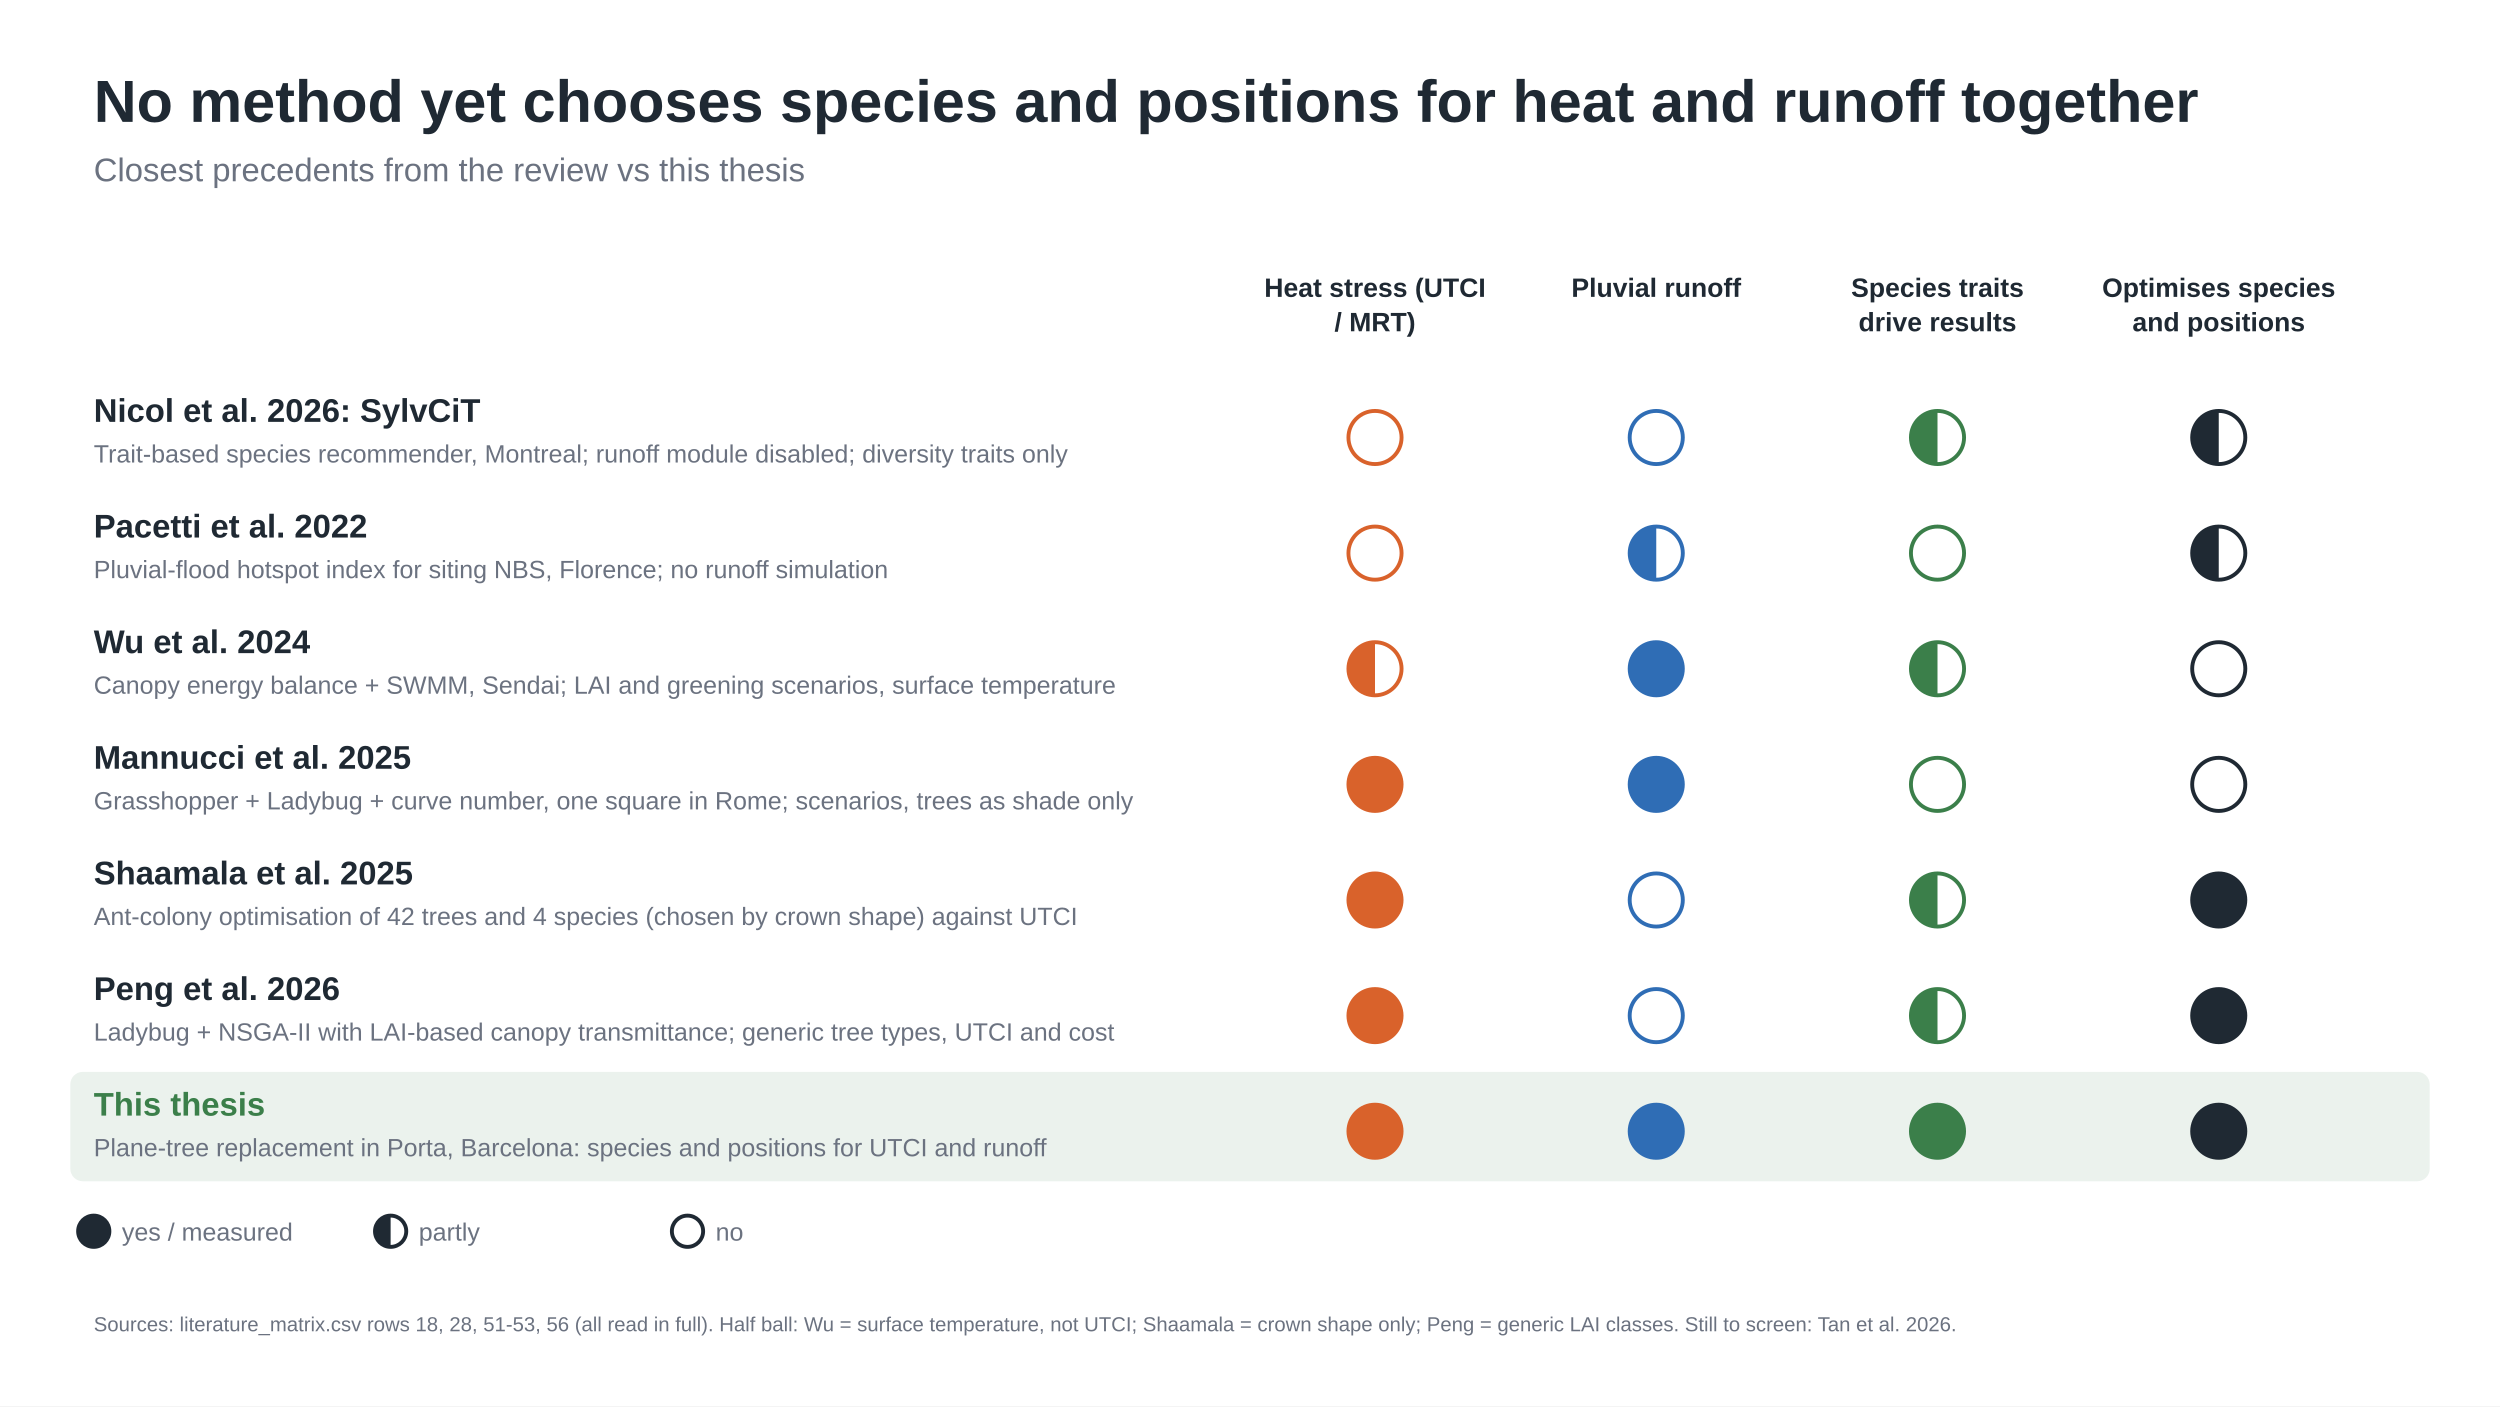
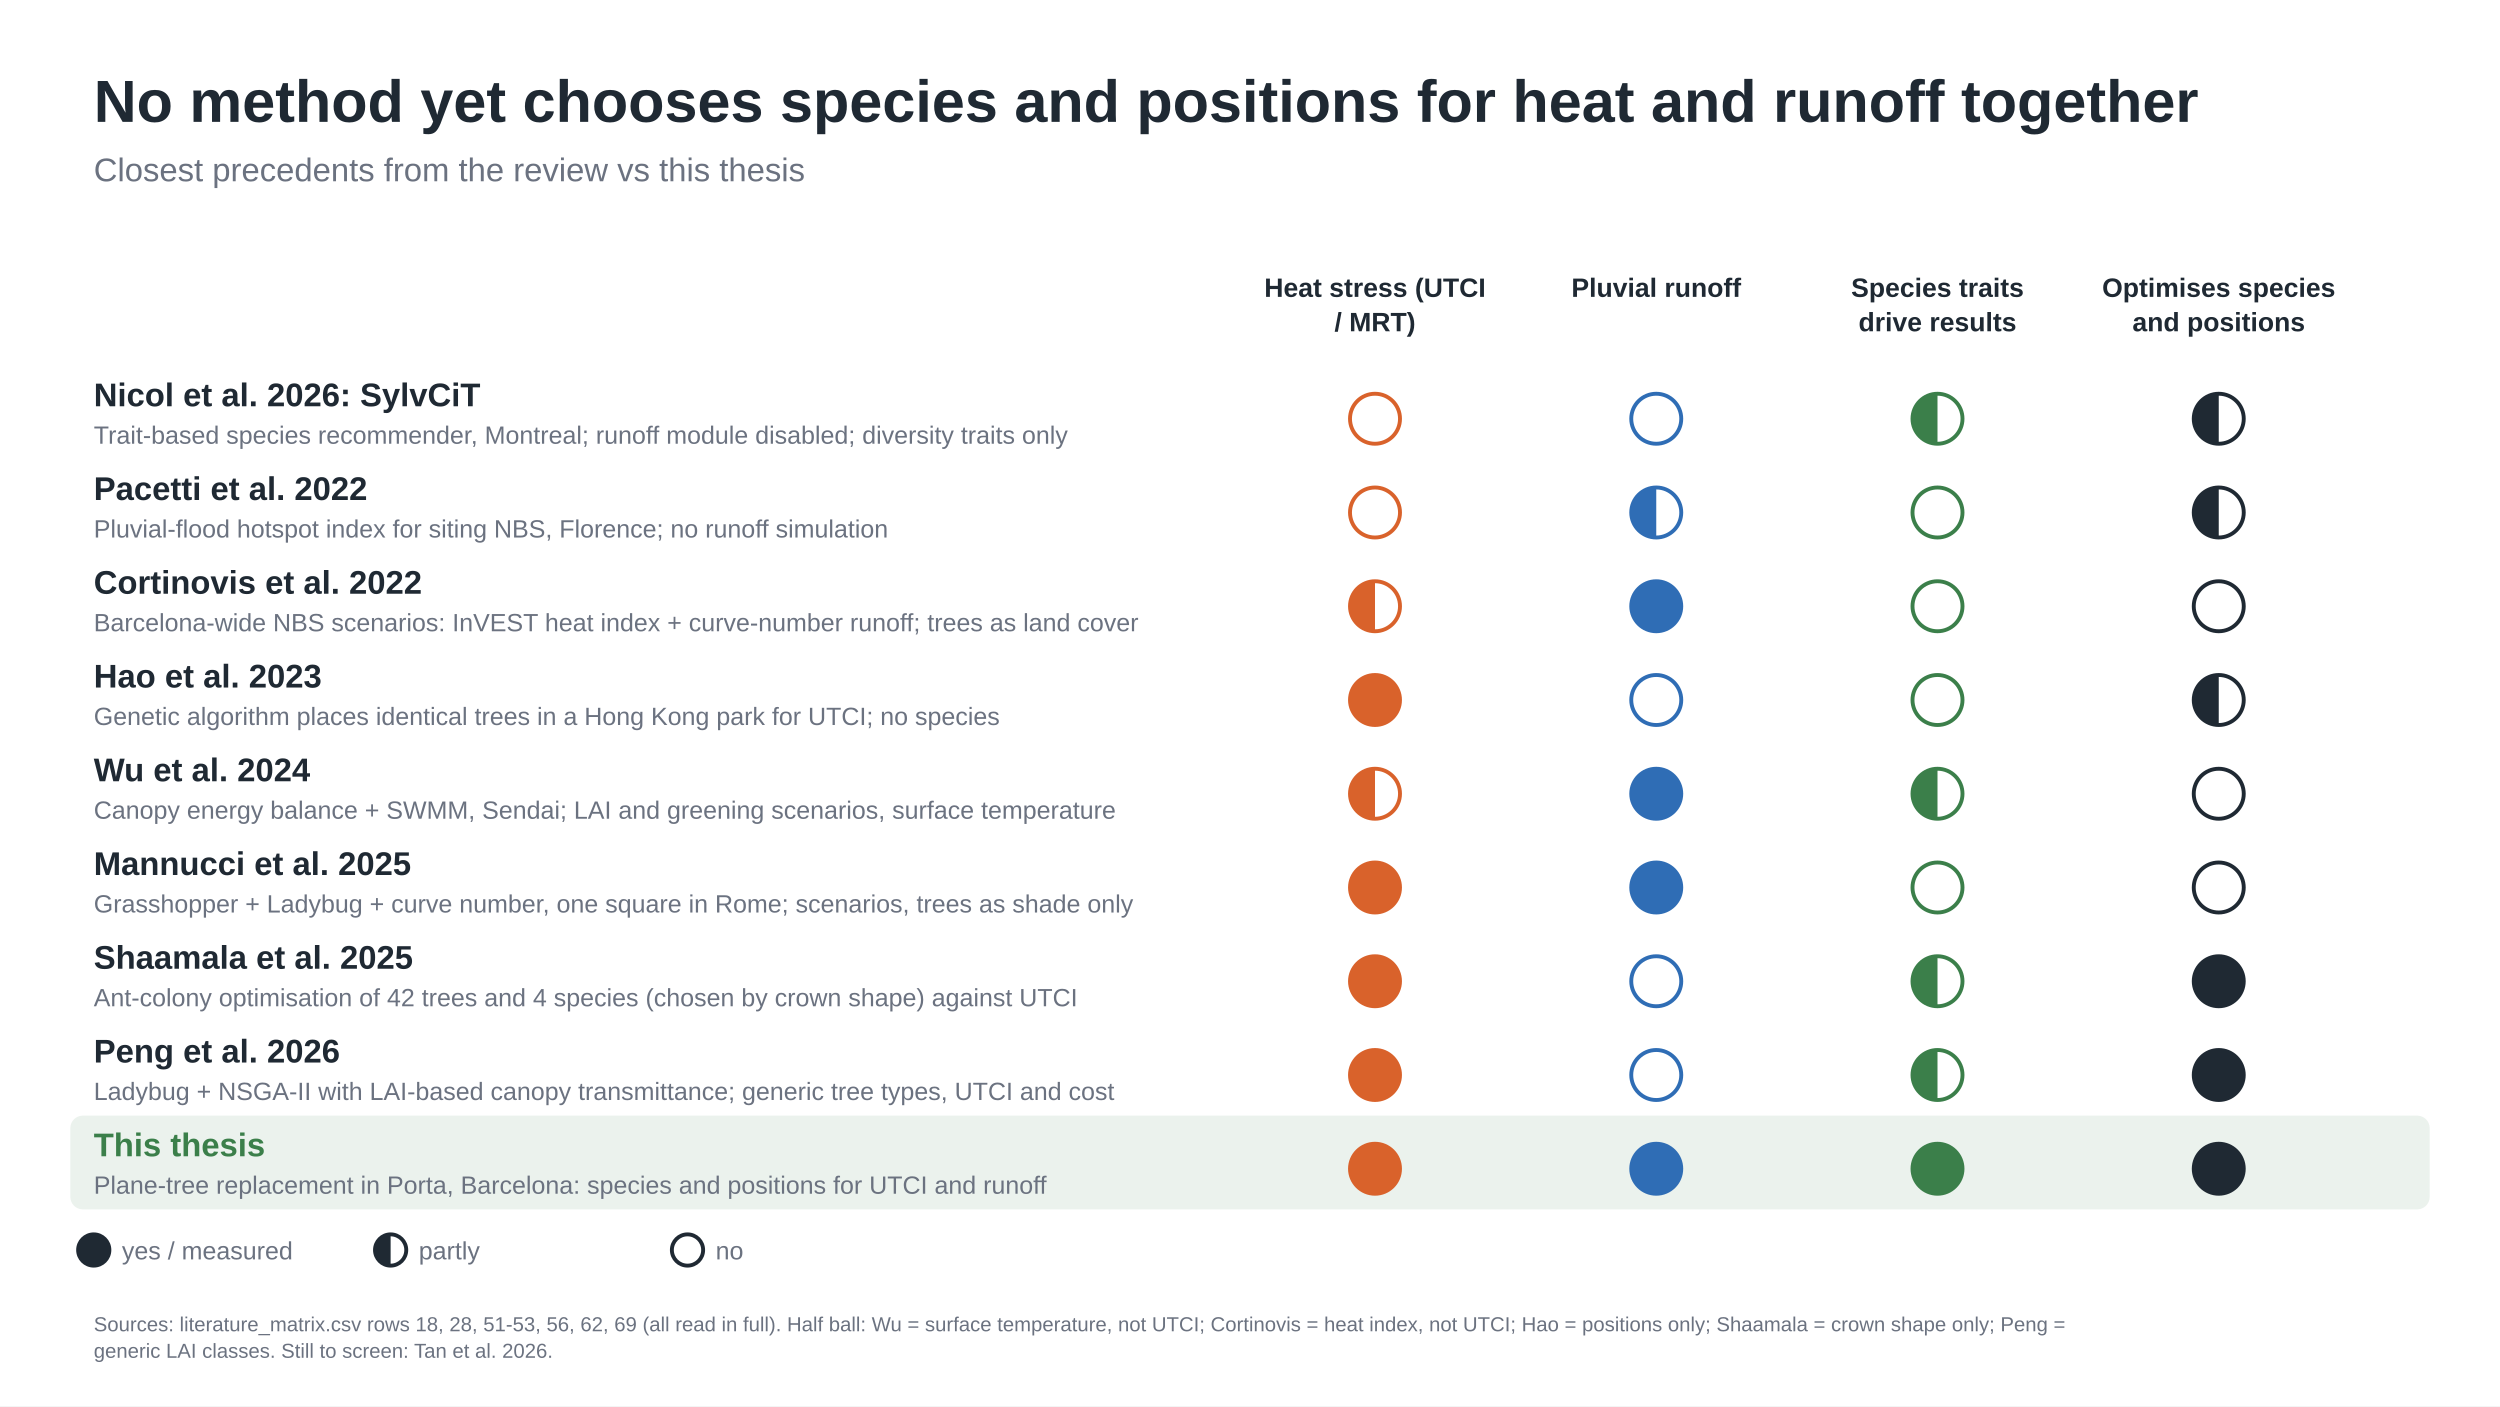
<svg xmlns="http://www.w3.org/2000/svg" width="1600" height="900" viewBox="0 0 1600 900" font-family="Arial, Helvetica, sans-serif">
  <defs>
    <marker id="arr" viewBox="0 0 10 10" refX="9" refY="5" markerWidth="7" markerHeight="7" orient="auto">
      <path d="M0,0 L10,5 L0,10 z" fill="#6B7280" />
    </marker>
  </defs>
  <rect width="1600" height="900" fill="#FFFFFF" />
  <text x="60" y="78" font-size="38" fill="#1F2933" font-weight="bold" text-anchor="start">No method yet chooses species and positions for heat and runoff together</text>
  <text x="60" y="116" font-size="21" fill="#6B7280" font-weight="normal" text-anchor="start">Closest precedents from the review vs this thesis</text>
  <text x="880" y="190" font-size="17" fill="#1F2933" font-weight="bold" text-anchor="middle">Heat stress (UTCI</text>
  <text x="880" y="212" font-size="17" fill="#1F2933" font-weight="bold" text-anchor="middle">/ MRT)</text>
  <text x="1060" y="190" font-size="17" fill="#1F2933" font-weight="bold" text-anchor="middle">Pluvial runoff</text>
  <text x="1240" y="190" font-size="17" fill="#1F2933" font-weight="bold" text-anchor="middle">Species traits</text>
  <text x="1240" y="212" font-size="17" fill="#1F2933" font-weight="bold" text-anchor="middle">drive results</text>
  <text x="1420" y="190" font-size="17" fill="#1F2933" font-weight="bold" text-anchor="middle">Optimises species</text>
  <text x="1420" y="212" font-size="17" fill="#1F2933" font-weight="bold" text-anchor="middle">and positions</text>
-   <text x="60" y="270" font-size="21" fill="#1F2933" font-weight="bold" text-anchor="start">Nicol et al. 2026: SylvCiT</text>
-   <text x="60" y="296" font-size="16" fill="#6B7280" font-weight="normal" text-anchor="start">Trait-based species recommender, Montreal; runoff module disabled; diversity traits only</text>
-   <circle cx="880" cy="280" r="17" fill="#FFFFFF" stroke="#D9622B" stroke-width="2.5" />
-   <circle cx="1060" cy="280" r="17" fill="#FFFFFF" stroke="#2F6DB5" stroke-width="2.5" />
-   <circle cx="1240" cy="280" r="17" fill="#FFFFFF" stroke="#3B7F4A" stroke-width="2.5" />
-   <path d="M1240,263 A17,17 0 0,0 1240,297 Z" fill="#3B7F4A" />
-   <circle cx="1420" cy="280" r="17" fill="#FFFFFF" stroke="#1F2933" stroke-width="2.5" />
-   <path d="M1420,263 A17,17 0 0,0 1420,297 Z" fill="#1F2933" />
-   <text x="60" y="344" font-size="21" fill="#1F2933" font-weight="bold" text-anchor="start">Pacetti et al. 2022</text>
-   <text x="60" y="370" font-size="16" fill="#6B7280" font-weight="normal" text-anchor="start">Pluvial-flood hotspot index for siting NBS, Florence; no runoff simulation</text>
-   <circle cx="880" cy="354" r="17" fill="#FFFFFF" stroke="#D9622B" stroke-width="2.5" />
-   <circle cx="1060" cy="354" r="17" fill="#FFFFFF" stroke="#2F6DB5" stroke-width="2.5" />
-   <path d="M1060,337 A17,17 0 0,0 1060,371 Z" fill="#2F6DB5" />
-   <circle cx="1240" cy="354" r="17" fill="#FFFFFF" stroke="#3B7F4A" stroke-width="2.5" />
-   <circle cx="1420" cy="354" r="17" fill="#FFFFFF" stroke="#1F2933" stroke-width="2.5" />
-   <path d="M1420,337 A17,17 0 0,0 1420,371 Z" fill="#1F2933" />
-   <text x="60" y="418" font-size="21" fill="#1F2933" font-weight="bold" text-anchor="start">Wu et al. 2024</text>
-   <text x="60" y="444" font-size="16" fill="#6B7280" font-weight="normal" text-anchor="start">Canopy energy balance + SWMM, Sendai; LAI and greening scenarios, surface temperature</text>
-   <circle cx="880" cy="428" r="17" fill="#FFFFFF" stroke="#D9622B" stroke-width="2.5" />
-   <path d="M880,411 A17,17 0 0,0 880,445 Z" fill="#D9622B" />
-   <circle cx="1060" cy="428" r="17" fill="#FFFFFF" stroke="#2F6DB5" stroke-width="2.5" />
-   <circle cx="1060" cy="428" r="17" fill="#2F6DB5" />
-   <circle cx="1240" cy="428" r="17" fill="#FFFFFF" stroke="#3B7F4A" stroke-width="2.5" />
-   <path d="M1240,411 A17,17 0 0,0 1240,445 Z" fill="#3B7F4A" />
-   <circle cx="1420" cy="428" r="17" fill="#FFFFFF" stroke="#1F2933" stroke-width="2.5" />
-   <text x="60" y="492" font-size="21" fill="#1F2933" font-weight="bold" text-anchor="start">Mannucci et al. 2025</text>
-   <text x="60" y="518" font-size="16" fill="#6B7280" font-weight="normal" text-anchor="start">Grasshopper + Ladybug + curve number, one square in Rome; scenarios, trees as shade only</text>
-   <circle cx="880" cy="502" r="17" fill="#FFFFFF" stroke="#D9622B" stroke-width="2.5" />
-   <circle cx="880" cy="502" r="17" fill="#D9622B" />
-   <circle cx="1060" cy="502" r="17" fill="#FFFFFF" stroke="#2F6DB5" stroke-width="2.5" />
-   <circle cx="1060" cy="502" r="17" fill="#2F6DB5" />
-   <circle cx="1240" cy="502" r="17" fill="#FFFFFF" stroke="#3B7F4A" stroke-width="2.5" />
-   <circle cx="1420" cy="502" r="17" fill="#FFFFFF" stroke="#1F2933" stroke-width="2.5" />
-   <text x="60" y="566" font-size="21" fill="#1F2933" font-weight="bold" text-anchor="start">Shaamala et al. 2025</text>
-   <text x="60" y="592" font-size="16" fill="#6B7280" font-weight="normal" text-anchor="start">Ant-colony optimisation of 42 trees and 4 species (chosen by crown shape) against UTCI</text>
-   <circle cx="880" cy="576" r="17" fill="#FFFFFF" stroke="#D9622B" stroke-width="2.5" />
-   <circle cx="880" cy="576" r="17" fill="#D9622B" />
-   <circle cx="1060" cy="576" r="17" fill="#FFFFFF" stroke="#2F6DB5" stroke-width="2.5" />
-   <circle cx="1240" cy="576" r="17" fill="#FFFFFF" stroke="#3B7F4A" stroke-width="2.5" />
-   <path d="M1240,559 A17,17 0 0,0 1240,593 Z" fill="#3B7F4A" />
-   <circle cx="1420" cy="576" r="17" fill="#FFFFFF" stroke="#1F2933" stroke-width="2.5" />
-   <circle cx="1420" cy="576" r="17" fill="#1F2933" />
-   <text x="60" y="640" font-size="21" fill="#1F2933" font-weight="bold" text-anchor="start">Peng et al. 2026</text>
-   <text x="60" y="666" font-size="16" fill="#6B7280" font-weight="normal" text-anchor="start">Ladybug + NSGA-II with LAI-based canopy transmittance; generic tree types, UTCI and cost</text>
-   <circle cx="880" cy="650" r="17" fill="#FFFFFF" stroke="#D9622B" stroke-width="2.5" />
-   <circle cx="880" cy="650" r="17" fill="#D9622B" />
-   <circle cx="1060" cy="650" r="17" fill="#FFFFFF" stroke="#2F6DB5" stroke-width="2.5" />
-   <circle cx="1240" cy="650" r="17" fill="#FFFFFF" stroke="#3B7F4A" stroke-width="2.5" />
-   <path d="M1240,633 A17,17 0 0,0 1240,667 Z" fill="#3B7F4A" />
-   <circle cx="1420" cy="650" r="17" fill="#FFFFFF" stroke="#1F2933" stroke-width="2.5" />
-   <circle cx="1420" cy="650" r="17" fill="#1F2933" />
-   <rect x="45" y="686" width="1510" height="70" rx="8" fill="#3B7F4A" fill-opacity="0.1" stroke="none" stroke-width="2" />
-   <text x="60" y="714" font-size="21" fill="#3B7F4A" font-weight="bold" text-anchor="start">This thesis</text>
-   <text x="60" y="740" font-size="16" fill="#6B7280" font-weight="normal" text-anchor="start">Plane-tree replacement in Porta, Barcelona: species and positions for UTCI and runoff</text>
-   <circle cx="880" cy="724" r="17" fill="#FFFFFF" stroke="#D9622B" stroke-width="2.5" />
-   <circle cx="880" cy="724" r="17" fill="#D9622B" />
-   <circle cx="1060" cy="724" r="17" fill="#FFFFFF" stroke="#2F6DB5" stroke-width="2.5" />
-   <circle cx="1060" cy="724" r="17" fill="#2F6DB5" />
-   <circle cx="1240" cy="724" r="17" fill="#FFFFFF" stroke="#3B7F4A" stroke-width="2.5" />
-   <circle cx="1240" cy="724" r="17" fill="#3B7F4A" />
-   <circle cx="1420" cy="724" r="17" fill="#FFFFFF" stroke="#1F2933" stroke-width="2.5" />
-   <circle cx="1420" cy="724" r="17" fill="#1F2933" />
-   <circle cx="60" cy="788" r="10" fill="#FFFFFF" stroke="#1F2933" stroke-width="2.5" />
-   <circle cx="60" cy="788" r="10" fill="#1F2933" />
-   <text x="78" y="794" font-size="16" fill="#6B7280" font-weight="normal" text-anchor="start">yes / measured</text>
-   <circle cx="250" cy="788" r="10" fill="#FFFFFF" stroke="#1F2933" stroke-width="2.5" />
-   <path d="M250,778 A10,10 0 0,0 250,798 Z" fill="#1F2933" />
-   <text x="268" y="794" font-size="16" fill="#6B7280" font-weight="normal" text-anchor="start">partly</text>
-   <circle cx="440" cy="788" r="10" fill="#FFFFFF" stroke="#1F2933" stroke-width="2.5" />
-   <text x="458" y="794" font-size="16" fill="#6B7280" font-weight="normal" text-anchor="start">no</text>
-   <text x="60" y="852" font-size="13" fill="#6B7280" font-weight="normal" text-anchor="start">Sources: literature_matrix.csv rows 18, 28, 51-53, 56 (all read in full). Half ball: Wu = surface temperature, not UTCI; Shaamala = crown shape only; Peng = generic LAI classes. Still to screen: Tan et al. 2026.</text>
+   <text x="60" y="260" font-size="21" fill="#1F2933" font-weight="bold" text-anchor="start">Nicol et al. 2026: SylvCiT</text>
+   <text x="60" y="284" font-size="16" fill="#6B7280" font-weight="normal" text-anchor="start">Trait-based species recommender, Montreal; runoff module disabled; diversity traits only</text>
+   <circle cx="880" cy="268" r="16" fill="#FFFFFF" stroke="#D9622B" stroke-width="2.5" />
+   <circle cx="1060" cy="268" r="16" fill="#FFFFFF" stroke="#2F6DB5" stroke-width="2.5" />
+   <circle cx="1240" cy="268" r="16" fill="#FFFFFF" stroke="#3B7F4A" stroke-width="2.5" />
+   <path d="M1240,252 A16,16 0 0,0 1240,284 Z" fill="#3B7F4A" />
+   <circle cx="1420" cy="268" r="16" fill="#FFFFFF" stroke="#1F2933" stroke-width="2.5" />
+   <path d="M1420,252 A16,16 0 0,0 1420,284 Z" fill="#1F2933" />
+   <text x="60" y="320" font-size="21" fill="#1F2933" font-weight="bold" text-anchor="start">Pacetti et al. 2022</text>
+   <text x="60" y="344" font-size="16" fill="#6B7280" font-weight="normal" text-anchor="start">Pluvial-flood hotspot index for siting NBS, Florence; no runoff simulation</text>
+   <circle cx="880" cy="328" r="16" fill="#FFFFFF" stroke="#D9622B" stroke-width="2.5" />
+   <circle cx="1060" cy="328" r="16" fill="#FFFFFF" stroke="#2F6DB5" stroke-width="2.5" />
+   <path d="M1060,312 A16,16 0 0,0 1060,344 Z" fill="#2F6DB5" />
+   <circle cx="1240" cy="328" r="16" fill="#FFFFFF" stroke="#3B7F4A" stroke-width="2.5" />
+   <circle cx="1420" cy="328" r="16" fill="#FFFFFF" stroke="#1F2933" stroke-width="2.5" />
+   <path d="M1420,312 A16,16 0 0,0 1420,344 Z" fill="#1F2933" />
+   <text x="60" y="380" font-size="21" fill="#1F2933" font-weight="bold" text-anchor="start">Cortinovis et al. 2022</text>
+   <text x="60" y="404" font-size="16" fill="#6B7280" font-weight="normal" text-anchor="start">Barcelona-wide NBS scenarios: InVEST heat index + curve-number runoff; trees as land cover</text>
+   <circle cx="880" cy="388" r="16" fill="#FFFFFF" stroke="#D9622B" stroke-width="2.5" />
+   <path d="M880,372 A16,16 0 0,0 880,404 Z" fill="#D9622B" />
+   <circle cx="1060" cy="388" r="16" fill="#FFFFFF" stroke="#2F6DB5" stroke-width="2.5" />
+   <circle cx="1060" cy="388" r="16" fill="#2F6DB5" />
+   <circle cx="1240" cy="388" r="16" fill="#FFFFFF" stroke="#3B7F4A" stroke-width="2.5" />
+   <circle cx="1420" cy="388" r="16" fill="#FFFFFF" stroke="#1F2933" stroke-width="2.5" />
+   <text x="60" y="440" font-size="21" fill="#1F2933" font-weight="bold" text-anchor="start">Hao et al. 2023</text>
+   <text x="60" y="464" font-size="16" fill="#6B7280" font-weight="normal" text-anchor="start">Genetic algorithm places identical trees in a Hong Kong park for UTCI; no species</text>
+   <circle cx="880" cy="448" r="16" fill="#FFFFFF" stroke="#D9622B" stroke-width="2.5" />
+   <circle cx="880" cy="448" r="16" fill="#D9622B" />
+   <circle cx="1060" cy="448" r="16" fill="#FFFFFF" stroke="#2F6DB5" stroke-width="2.5" />
+   <circle cx="1240" cy="448" r="16" fill="#FFFFFF" stroke="#3B7F4A" stroke-width="2.5" />
+   <circle cx="1420" cy="448" r="16" fill="#FFFFFF" stroke="#1F2933" stroke-width="2.5" />
+   <path d="M1420,432 A16,16 0 0,0 1420,464 Z" fill="#1F2933" />
+   <text x="60" y="500" font-size="21" fill="#1F2933" font-weight="bold" text-anchor="start">Wu et al. 2024</text>
+   <text x="60" y="524" font-size="16" fill="#6B7280" font-weight="normal" text-anchor="start">Canopy energy balance + SWMM, Sendai; LAI and greening scenarios, surface temperature</text>
+   <circle cx="880" cy="508" r="16" fill="#FFFFFF" stroke="#D9622B" stroke-width="2.5" />
+   <path d="M880,492 A16,16 0 0,0 880,524 Z" fill="#D9622B" />
+   <circle cx="1060" cy="508" r="16" fill="#FFFFFF" stroke="#2F6DB5" stroke-width="2.5" />
+   <circle cx="1060" cy="508" r="16" fill="#2F6DB5" />
+   <circle cx="1240" cy="508" r="16" fill="#FFFFFF" stroke="#3B7F4A" stroke-width="2.5" />
+   <path d="M1240,492 A16,16 0 0,0 1240,524 Z" fill="#3B7F4A" />
+   <circle cx="1420" cy="508" r="16" fill="#FFFFFF" stroke="#1F2933" stroke-width="2.5" />
+   <text x="60" y="560" font-size="21" fill="#1F2933" font-weight="bold" text-anchor="start">Mannucci et al. 2025</text>
+   <text x="60" y="584" font-size="16" fill="#6B7280" font-weight="normal" text-anchor="start">Grasshopper + Ladybug + curve number, one square in Rome; scenarios, trees as shade only</text>
+   <circle cx="880" cy="568" r="16" fill="#FFFFFF" stroke="#D9622B" stroke-width="2.5" />
+   <circle cx="880" cy="568" r="16" fill="#D9622B" />
+   <circle cx="1060" cy="568" r="16" fill="#FFFFFF" stroke="#2F6DB5" stroke-width="2.5" />
+   <circle cx="1060" cy="568" r="16" fill="#2F6DB5" />
+   <circle cx="1240" cy="568" r="16" fill="#FFFFFF" stroke="#3B7F4A" stroke-width="2.5" />
+   <circle cx="1420" cy="568" r="16" fill="#FFFFFF" stroke="#1F2933" stroke-width="2.5" />
+   <text x="60" y="620" font-size="21" fill="#1F2933" font-weight="bold" text-anchor="start">Shaamala et al. 2025</text>
+   <text x="60" y="644" font-size="16" fill="#6B7280" font-weight="normal" text-anchor="start">Ant-colony optimisation of 42 trees and 4 species (chosen by crown shape) against UTCI</text>
+   <circle cx="880" cy="628" r="16" fill="#FFFFFF" stroke="#D9622B" stroke-width="2.5" />
+   <circle cx="880" cy="628" r="16" fill="#D9622B" />
+   <circle cx="1060" cy="628" r="16" fill="#FFFFFF" stroke="#2F6DB5" stroke-width="2.5" />
+   <circle cx="1240" cy="628" r="16" fill="#FFFFFF" stroke="#3B7F4A" stroke-width="2.5" />
+   <path d="M1240,612 A16,16 0 0,0 1240,644 Z" fill="#3B7F4A" />
+   <circle cx="1420" cy="628" r="16" fill="#FFFFFF" stroke="#1F2933" stroke-width="2.5" />
+   <circle cx="1420" cy="628" r="16" fill="#1F2933" />
+   <text x="60" y="680" font-size="21" fill="#1F2933" font-weight="bold" text-anchor="start">Peng et al. 2026</text>
+   <text x="60" y="704" font-size="16" fill="#6B7280" font-weight="normal" text-anchor="start">Ladybug + NSGA-II with LAI-based canopy transmittance; generic tree types, UTCI and cost</text>
+   <circle cx="880" cy="688" r="16" fill="#FFFFFF" stroke="#D9622B" stroke-width="2.5" />
+   <circle cx="880" cy="688" r="16" fill="#D9622B" />
+   <circle cx="1060" cy="688" r="16" fill="#FFFFFF" stroke="#2F6DB5" stroke-width="2.5" />
+   <circle cx="1240" cy="688" r="16" fill="#FFFFFF" stroke="#3B7F4A" stroke-width="2.5" />
+   <path d="M1240,672 A16,16 0 0,0 1240,704 Z" fill="#3B7F4A" />
+   <circle cx="1420" cy="688" r="16" fill="#FFFFFF" stroke="#1F2933" stroke-width="2.5" />
+   <circle cx="1420" cy="688" r="16" fill="#1F2933" />
+   <rect x="45" y="714" width="1510" height="60" rx="8" fill="#3B7F4A" fill-opacity="0.1" stroke="none" stroke-width="2" />
+   <text x="60" y="740" font-size="21" fill="#3B7F4A" font-weight="bold" text-anchor="start">This thesis</text>
+   <text x="60" y="764" font-size="16" fill="#6B7280" font-weight="normal" text-anchor="start">Plane-tree replacement in Porta, Barcelona: species and positions for UTCI and runoff</text>
+   <circle cx="880" cy="748" r="16" fill="#FFFFFF" stroke="#D9622B" stroke-width="2.5" />
+   <circle cx="880" cy="748" r="16" fill="#D9622B" />
+   <circle cx="1060" cy="748" r="16" fill="#FFFFFF" stroke="#2F6DB5" stroke-width="2.5" />
+   <circle cx="1060" cy="748" r="16" fill="#2F6DB5" />
+   <circle cx="1240" cy="748" r="16" fill="#FFFFFF" stroke="#3B7F4A" stroke-width="2.5" />
+   <circle cx="1240" cy="748" r="16" fill="#3B7F4A" />
+   <circle cx="1420" cy="748" r="16" fill="#FFFFFF" stroke="#1F2933" stroke-width="2.5" />
+   <circle cx="1420" cy="748" r="16" fill="#1F2933" />
+   <circle cx="60" cy="800" r="10" fill="#FFFFFF" stroke="#1F2933" stroke-width="2.5" />
+   <circle cx="60" cy="800" r="10" fill="#1F2933" />
+   <text x="78" y="806" font-size="16" fill="#6B7280" font-weight="normal" text-anchor="start">yes / measured</text>
+   <circle cx="250" cy="800" r="10" fill="#FFFFFF" stroke="#1F2933" stroke-width="2.5" />
+   <path d="M250,790 A10,10 0 0,0 250,810 Z" fill="#1F2933" />
+   <text x="268" y="806" font-size="16" fill="#6B7280" font-weight="normal" text-anchor="start">partly</text>
+   <circle cx="440" cy="800" r="10" fill="#FFFFFF" stroke="#1F2933" stroke-width="2.5" />
+   <text x="458" y="806" font-size="16" fill="#6B7280" font-weight="normal" text-anchor="start">no</text>
+   <text x="60" y="852" font-size="13" fill="#6B7280" font-weight="normal" text-anchor="start">Sources: literature_matrix.csv rows 18, 28, 51-53, 56, 62, 69 (all read in full). Half ball: Wu = surface temperature, not UTCI; Cortinovis = heat index, not UTCI; Hao = positions only; Shaamala = crown shape only; Peng =</text>
+   <text x="60" y="869" font-size="13" fill="#6B7280" font-weight="normal" text-anchor="start">generic LAI classes. Still to screen: Tan et al. 2026.</text>
</svg>
